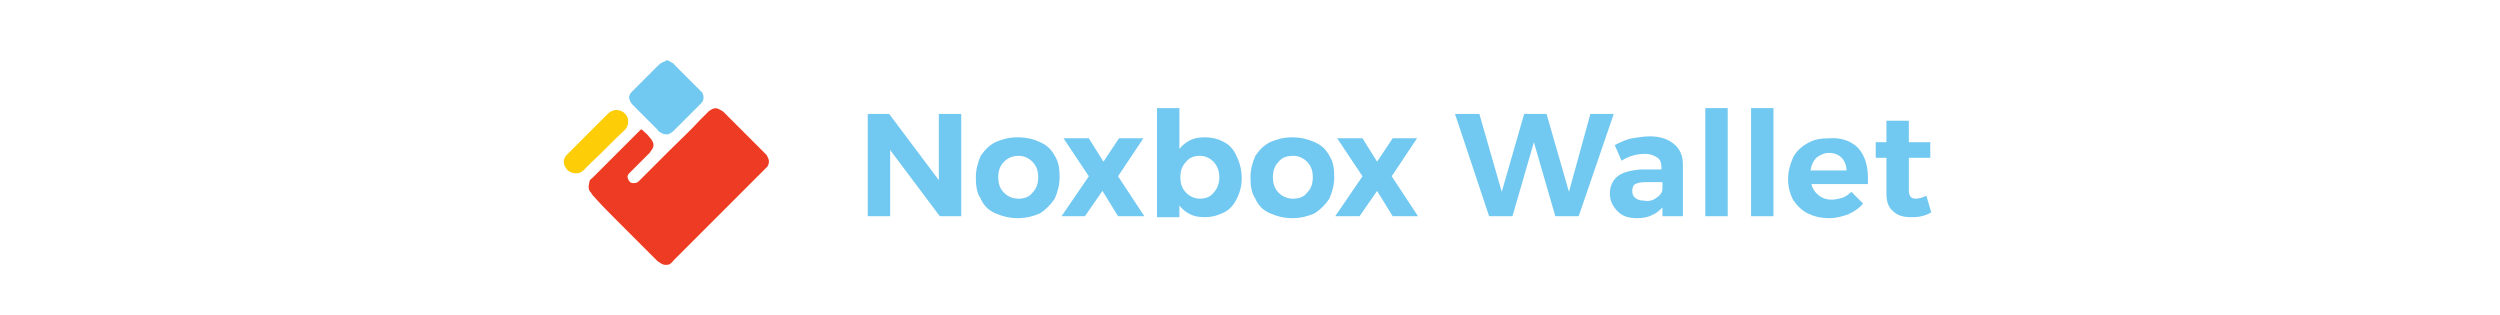
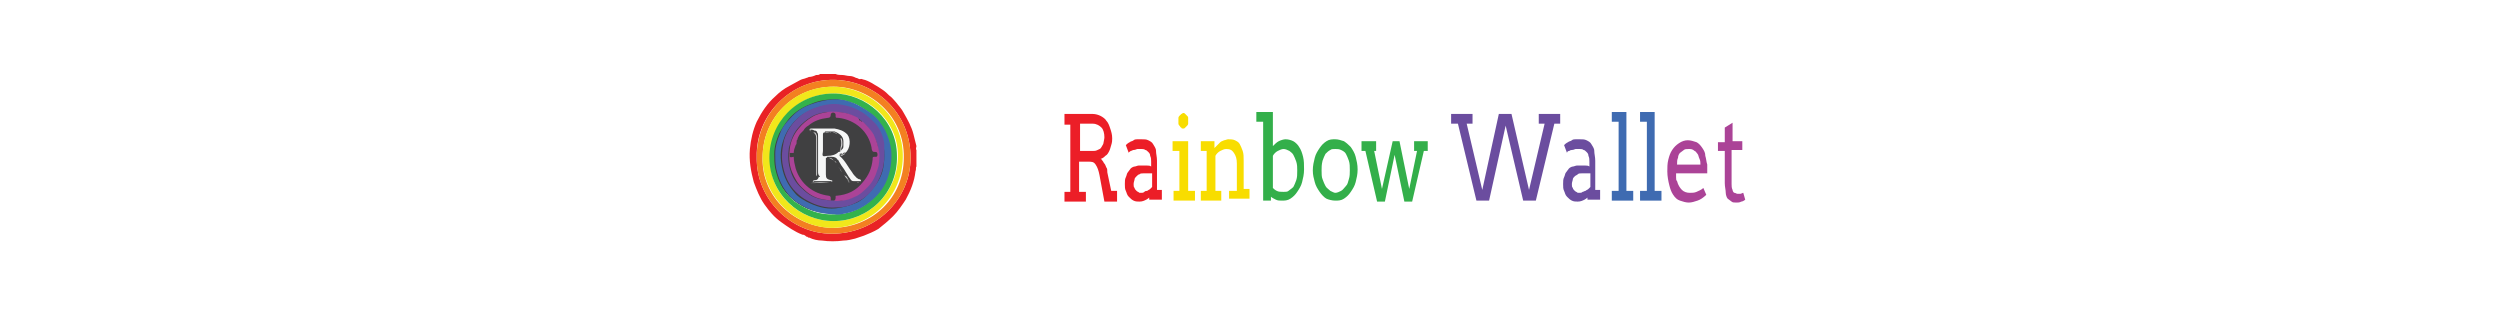
- <svg xmlns="http://www.w3.org/2000/svg" version="1.1" id="Слой_1" shape-rendering="geometricPrecision" text-rendering="geometricPrecision" image-rendering="optimizeQuality" x="0px" y="0px" viewBox="0 0 256.7 32.3" style="enable-background:new 0 0 256.7 32.3;" xml:space="preserve">
+ <svg xmlns="http://www.w3.org/2000/svg" version="1.1" id="Слой_1" text-rendering="geometricPrecision" shape-rendering="geometricPrecision" image-rendering="optimizeQuality" x="0px" y="0px" viewBox="0 0 256.7 32.3" style="enable-background:new 0 0 256.7 32.3;" xml:space="preserve">
  <style type="text/css">
- 	.st0{fill:#71C8F0;}
- 	.st1{fill:#EE3B24;}
- 	.st2{fill:#FDCD08;}
+ 	.st0{fill:#404041;}
+ 	.st1{fill:#E92225;}
+ 	.st2{fill:#F38021;}
+ 	.st3{fill:#F1E71B;}
+ 	.st4{fill:#33B24C;}
+ 	.st5{fill:#3F6BB1;}
+ 	.st6{fill:#6B4D9F;}
+ 	.st7{fill:#AB4397;}
+ 	.st8{fill:#F6F7F7;}
+ 	.st9{fill:#D0CFCF;}
+ 	.st10{fill:#C5C6C5;}
+ 	.st11{fill:#242628;}
+ 	.st12{fill:#EC1E27;}
+ 	.st13{fill:#F8DD00;}
+ 	.st14{fill:#33AF4A;}
</style>
  <g>
-     <path class="st0" d="M68.5,6.2c0.2,0,0.4,0.2,0.6,0.3c0.1,0,0.1,0.1,0.2,0.2c0.4,0.4,0.8,0.8,1.2,1.2c0.4,0.4,0.9,0.9,1.3,1.3   c0.1,0.1,0.2,0.2,0.3,0.3c0.2,0.4,0.2,0.8-0.1,1.1c-0.2,0.2-0.4,0.4-0.6,0.6c-0.3,0.3-0.7,0.7-1,1c-0.4,0.4-0.8,0.8-1.2,1.2   c-0.2,0.2-0.4,0.3-0.6,0.4c-0.2,0-0.4,0-0.6-0.1c-0.2-0.1-0.4-0.2-0.5-0.4c-0.8-0.8-1.7-1.7-2.5-2.5c-0.2-0.2-0.4-0.5-0.4-0.8   c0-0.2,0.1-0.4,0.3-0.6c0.2-0.2,0.4-0.4,0.6-0.6c0.6-0.6,1.3-1.3,1.9-1.9c0.3-0.3,0.5-0.5,0.9-0.6C68.3,6.2,68.4,6.2,68.5,6.2z" />
-     <path class="st1" d="M68.4,27.2c-0.4,0-0.6-0.2-0.9-0.4c-1.4-1.4-2.9-2.9-4.3-4.3c-0.7-0.7-1.5-1.5-2.2-2.3   c-0.1-0.1-0.2-0.2-0.3-0.4c-0.3-0.3-0.3-0.6-0.2-1c0-0.2,0.1-0.4,0.3-0.5c1.5-1.5,3-3,4.5-4.5c0.2-0.2,0.3-0.3,0.5-0.5   c0,0,0.1,0,0.1,0c0.3,0.3,0.6,0.5,0.8,0.8c0.2,0.2,0.4,0.5,0.4,0.8c0,0.3-0.2,0.5-0.4,0.8c-0.7,0.7-1.4,1.4-2.1,2.1   c-0.2,0.2-0.2,0.4-0.1,0.6c0.1,0.2,0.2,0.4,0.5,0.4c0.2,0,0.4,0,0.6-0.2c0.2-0.2,0.5-0.5,0.7-0.7c0.8-0.8,1.6-1.6,2.4-2.4   c1.1-1.1,2.2-2.1,3.2-3.2c0.3-0.3,0.6-0.6,0.9-0.9c0.3-0.2,0.6-0.4,1-0.2c0.2,0.1,0.4,0.2,0.5,0.3c1.4,1.4,2.9,2.9,4.3,4.3   c0.1,0.1,0.2,0.2,0.2,0.3c0.2,0.3,0.2,0.7,0,1c-0.1,0.1-0.2,0.2-0.3,0.3c-1.3,1.3-2.5,2.5-3.8,3.8c-0.4,0.4-0.8,0.8-1.2,1.2   c-1.1,1.1-2.3,2.3-3.4,3.4c-0.3,0.3-0.6,0.6-0.9,0.9C68.9,27.1,68.7,27.2,68.4,27.2z" />
-     <path class="st2" d="M64.5,12.4c0,0.4-0.1,0.7-0.3,0.9c-1.2,1.1-2.3,2.3-3.5,3.4c-0.3,0.3-0.5,0.5-0.8,0.8c-0.4,0.4-1.1,0.4-1.6,0   c-0.5-0.5-0.6-1.2,0-1.7c1.1-1.1,2.3-2.3,3.4-3.4c0.3-0.3,0.5-0.5,0.8-0.8c0.4-0.3,0.8-0.4,1.3-0.2C64.2,11.6,64.5,12,64.5,12.4z" />
+     <circle class="st0" cx="85.2" cy="16" r="5.9" />
+     <path class="st1" d="M82.4,24.1c-0.8-0.3-1.5-0.8-2.2-1.3c-0.7-0.5-1.2-1.1-1.7-1.8c-0.5-0.7-0.8-1.5-1.1-2.3   c-0.3-1.1-0.5-2.2-0.4-3.4c0.1-1,0.3-1.9,0.7-2.8c0.5-1,1.1-1.9,1.9-2.6c0.4-0.4,0.9-0.8,1.5-1.1c0.4-0.2,0.7-0.4,1.1-0.6   c0.2-0.1,0.4-0.1,0.6-0.2c0.1,0,0.2-0.1,0.3-0.1c0.2,0,0.5-0.1,0.7-0.2c0,0,0,0,0.1,0c0.1,0,0.2,0,0.3-0.1c0,0,0,0,0,0   c0.1,0,0.3,0,0.4,0c0,0,0,0,0,0c0.2,0,0.4,0,0.7,0c0.2,0,0.3,0,0.5,0c0.2,0.1,0.5,0.1,0.7,0.1c0.2,0,0.5,0.1,0.7,0.1   c0.3,0,0.5,0.1,0.7,0.2c0.2,0,0.3,0.2,0.5,0.1c0.1,0,0.3,0.1,0.4,0.1c0.3,0.1,0.7,0.3,1,0.5C90,8.8,90.3,9,90.6,9.2   c0.3,0.2,0.5,0.4,0.7,0.6c0.3,0.2,0.5,0.5,0.7,0.7c0.3,0.4,0.6,0.7,0.8,1.1c0.4,0.7,0.8,1.4,1,2.2c0.1,0.4,0.2,0.8,0.3,1.2   c0,0.1-0.1,0.3,0,0.4c0,0.6,0,1.1,0,1.7c-0.1,0.1,0,0.3-0.1,0.5c-0.1,1-0.5,2-1,2.9c-0.4,0.6-0.8,1.2-1.3,1.7   c-0.5,0.5-1,0.9-1.5,1.3c-0.5,0.3-1,0.5-1.5,0.7c-0.3,0.1-0.6,0.2-0.9,0.3c-0.4,0.1-0.8,0.2-1.2,0.2c-0.7,0.1-1.5,0.1-2.2,0   c-0.4,0-0.9-0.1-1.3-0.3c0,0-0.1,0-0.1,0c0,0,0,0,0,0c-0.1-0.1-0.1-0.1-0.2-0.1c0,0,0,0,0,0C82.6,24.1,82.5,24.1,82.4,24.1z    M77.7,16.1c-0.1,4.4,3.6,7.9,7.7,7.9c4.5,0,8.1-3.5,8.1-7.8c0-4.7-3.7-7.9-7.8-8C81.2,8.1,77.6,11.8,77.7,16.1z" />
+     <path class="st2" d="M77.7,16.1c0-4.4,3.5-8,8-7.9c4.1,0.1,7.8,3.3,7.8,8c0,4.3-3.6,7.8-8.1,7.8C81.3,24,77.6,20.5,77.7,16.1z    M78.3,16.2c-0.1,4.1,3.4,7.2,7.3,7.2c4-0.1,7.2-3.1,7.2-7.2c0.1-4.3-3.5-7.3-7.2-7.3C81.5,8.9,78.3,12.1,78.3,16.2z" />
+     <path class="st3" d="M78.3,16.2c0-4.1,3.2-7.3,7.2-7.3c3.7,0,7.3,3,7.2,7.3c-0.1,4-3.2,7.1-7.2,7.2C81.8,23.4,78.3,20.3,78.3,16.2z    M85.6,22.7c3.6,0,6.6-2.9,6.6-6.7c0-3.7-3.2-6.4-6.5-6.4c-3.9,0-6.6,3-6.6,6.6C78.9,19.9,82.1,22.7,85.6,22.7z" />
+     <path class="st4" d="M85.6,22.7c-3.5,0-6.6-2.8-6.6-6.5c0-3.6,2.8-6.6,6.6-6.6c3.3,0,6.5,2.7,6.5,6.4   C92.2,19.9,89.1,22.7,85.6,22.7z M85.7,22c0.3,0,0.7,0,1.1-0.1c1-0.2,1.9-0.7,2.7-1.4c0.7-0.7,1.3-1.5,1.6-2.4   c0.3-0.9,0.4-1.9,0.3-2.8c-0.1-0.7-0.3-1.3-0.6-1.9c-0.4-0.7-0.8-1.3-1.5-1.8c-0.6-0.4-1.2-0.9-2-1.1c-0.5-0.2-1-0.3-1.5-0.3   c-0.9,0-1.7,0.1-2.6,0.5c-0.8,0.3-1.6,0.8-2.2,1.5c-0.4,0.5-0.7,1-1,1.5c-0.3,0.7-0.5,1.4-0.5,2.1c0,0.5,0,1,0.1,1.5   c0.3,1.4,0.9,2.5,2,3.4C82.9,21.6,84.2,22.1,85.7,22z" />
+     <path class="st5" d="M85.7,22c-1.6,0-2.8-0.5-4-1.3c-1.1-0.9-1.7-2-2-3.4c-0.1-0.5-0.1-1-0.1-1.5c0-0.7,0.2-1.4,0.5-2.1   c0.2-0.6,0.6-1.1,1-1.5c0.6-0.7,1.3-1.2,2.2-1.5c0.8-0.3,1.7-0.5,2.6-0.5c0.5,0,1,0.1,1.5,0.3c0.7,0.2,1.4,0.7,2,1.1   c0.7,0.5,1.1,1.1,1.5,1.8c0.3,0.6,0.5,1.3,0.6,1.9c0.1,1,0,1.9-0.3,2.8c-0.3,1-0.9,1.8-1.6,2.4c-0.8,0.7-1.7,1.2-2.7,1.4   C86.4,22,86,22.1,85.7,22z M90.8,16c0-0.3,0-0.7-0.1-1.1c-0.1-0.8-0.5-1.5-0.9-2.1c-0.4-0.5-0.9-1-1.6-1.3   c-0.7-0.4-1.4-0.6-2.2-0.7c-0.9-0.1-1.7,0.1-2.5,0.4c-0.4,0.2-0.9,0.4-1.3,0.7c-0.9,0.7-1.5,1.6-1.8,2.6c-0.3,0.9-0.3,1.8-0.1,2.7   c0.2,1,0.6,1.8,1.3,2.6c0.3,0.4,0.7,0.6,1.2,0.9c1,0.5,1.9,0.8,3,0.7c0.8-0.1,1.5-0.3,2.2-0.6c0.8-0.4,1.4-1.1,1.9-1.8   C90.6,18.1,90.8,17.1,90.8,16z" />
+     <path class="st6" d="M90.8,16c0,1.1-0.3,2-0.8,2.9c-0.5,0.8-1.1,1.4-1.9,1.8c-0.7,0.4-1.4,0.6-2.2,0.6c-1.1,0.1-2.1-0.2-3-0.7   c-0.4-0.2-0.8-0.5-1.2-0.9c-0.7-0.7-1.1-1.6-1.3-2.6c-0.2-0.9-0.1-1.8,0.1-2.7c0.3-1,0.9-1.9,1.8-2.6c0.4-0.3,0.8-0.5,1.3-0.7   c0.8-0.3,1.7-0.5,2.5-0.4c0.8,0.1,1.5,0.3,2.2,0.7c0.6,0.3,1.1,0.8,1.6,1.3c0.5,0.6,0.8,1.3,0.9,2.1C90.8,15.4,90.8,15.7,90.8,16z    M88.1,12.2C88.1,12.2,88.1,12.2,88.1,12.2c-0.5-0.3-0.9-0.5-1.4-0.6c-0.6-0.1-1.2-0.1-1.8-0.1c-0.6,0.1-1.1,0.2-1.6,0.5   c-0.5,0.3-1,0.7-1.4,1.2c-0.5,0.6-0.7,1.3-0.9,2c-0.1,0.8-0.1,1.6,0.2,2.4c0.2,0.7,0.6,1.3,1.2,1.8c0.6,0.6,1.3,1,2.2,1.1   c0.6,0.1,1.1,0.1,1.7,0.1c0.5-0.1,1-0.2,1.4-0.4c0.5-0.3,0.9-0.6,1.3-1c0.5-0.5,0.8-1.1,1-1.8c0.2-0.5,0.2-1,0.2-1.6   c0-0.7-0.2-1.4-0.6-2c-0.3-0.5-0.6-0.9-1.1-1.3c0-0.1,0-0.1-0.1-0.1c0,0,0,0,0,0C88.3,12.3,88.3,12.2,88.1,12.2   C88.1,12.2,88.1,12.2,88.1,12.2z" />
+     <path class="st7" d="M88.4,12.4C88.4,12.4,88.4,12.4,88.4,12.4c0,0.1,0.1,0.1,0.2,0.1c0.4,0.4,0.8,0.8,1.1,1.3   c0.3,0.6,0.5,1.3,0.6,2c0,0.5,0,1.1-0.2,1.6c-0.2,0.7-0.5,1.3-1,1.8c-0.4,0.4-0.8,0.8-1.3,1c-0.4,0.2-0.9,0.4-1.4,0.4   c-0.6,0.1-1.1,0-1.7-0.1c-0.9-0.1-1.6-0.5-2.2-1.1c-0.6-0.5-0.9-1.1-1.2-1.8c-0.3-0.8-0.3-1.6-0.2-2.4c0.1-0.7,0.4-1.4,0.9-2   c0.4-0.5,0.9-0.9,1.4-1.2c0.5-0.3,1-0.4,1.6-0.5c0.6-0.1,1.2,0,1.8,0.1c0.5,0.1,0.9,0.3,1.3,0.5c0,0.1,0,0.1,0.1,0.1c0,0,0,0,0,0   C88.2,12.3,88.2,12.4,88.4,12.4z M81.7,14.9L81.7,14.9L81.7,14.9C81.7,14.9,81.7,14.9,81.7,14.9c-0.1,0.3-0.2,0.5-0.2,0.8   c0,0,0,0,0,0c0,0-0.1,0-0.1,0c-0.1,0-0.1,0-0.2,0c0,0-0.1,0-0.1,0c0,0,0,0,0,0l0,0c0,0,0,0.1,0,0.1c0,0.1,0,0.2,0,0.3   c0.1,0.1,0.3,0,0.4,0c0,0.4,0.1,0.8,0.2,1.2c0.5,1.6,1.8,2.6,3.4,2.8c0.1,0,0.2,0.1,0.2,0.2c0,0.1,0,0.1,0,0.2c0,0.1,0,0.1,0.1,0.1   c0.2,0.1,0.4,0,0.4-0.3c0,0,0-0.1,0-0.1c0-0.1,0-0.1,0.1-0.1c1.1-0.1,2-0.5,2.7-1.4c0.6-0.7,0.9-1.4,1-2.3c0-0.3,0-0.3,0.3-0.3   c0.1,0,0.2,0,0.2-0.2c0-0.1,0-0.3-0.2-0.3c-0.3,0-0.3,0-0.4-0.3c0,0,0-0.1,0-0.1c-0.3-1.7-1.7-2.9-3.4-3.1c-0.3,0-0.3,0-0.3-0.3   c0-0.1,0-0.1-0.1-0.2c-0.2-0.1-0.4,0-0.4,0.2c0,0.2-0.1,0.3-0.3,0.3c-0.8,0.1-1.4,0.3-2,0.8c-0.2,0.1-0.4,0.3-0.5,0.5c0,0,0,0,0,0   l0,0c-0.1,0.1-0.2,0.2-0.3,0.3l0,0c-0.1,0.1-0.2,0.3-0.3,0.5c0,0,0,0,0,0c0,0,0,0,0,0c0,0,0,0.1,0,0.1c-0.1,0.1-0.1,0.1-0.1,0.2   c0,0,0,0,0,0l0,0C81.8,14.7,81.8,14.8,81.7,14.9C81.8,14.9,81.7,14.9,81.7,14.9z" />
+     <path class="st8" d="M83.2,13.5c-0.1-0.2-0.1-0.3,0.1-0.3c0.8,0,1.6,0,2.4,0c0.5,0.1,0.9,0.2,1.3,0.6c0.4,0.5,0.3,1.5-0.2,1.9   c0-0.1-0.1,0-0.2,0c-0.1,0,0,0.1,0,0.1c0,0-0.1,0-0.1,0c-0.1-0.1-0.2,0-0.3,0c0,0.1,0.1,0.1,0.1,0.1c0,0-0.1,0-0.1,0.1   c0.6,0.5,0.9,1.2,1.3,1.7c0.1,0.2,0.3,0.4,0.5,0.6c0.1,0,0.1,0.1,0.2,0.1c0.2,0,0.2,0.1,0.2,0.3c0,0,0,0,0,0c0,0,0,0,0,0   c0-0.1,0-0.1-0.1-0.1c-0.2,0-0.4,0-0.6,0c-0.1,0-0.2,0-0.3-0.1c-0.4-0.5-0.6-1-1-1.5c-0.1-0.2-0.2-0.3-0.3-0.5c0,0,0-0.1-0.1-0.1   c-0.1-0.2-0.3-0.3-0.6-0.3c0,0,0,0,0,0c-0.2,0-0.4,0-0.5,0c0,0.1,0,0.1,0.1,0.1c0.1,0,0.2,0,0.3,0l0,0c0,0,0,0,0,0   c-0.1,0-0.3,0-0.4,0c-0.1,0-0.1,0-0.1,0.1c0,0.3,0,0.6,0,0.9c0,0.1,0,0.2,0,0.2c0,0.1,0,0.1,0,0.2c0,0,0,0.1,0,0.1   c0,0.1,0,0.1,0,0.2c0,0.4,0.1,0.5,0.5,0.6c0.2,0,0.2,0.1,0.1,0.2c0,0,0,0,0,0c0-0.1,0-0.1-0.1-0.1c-0.1,0-0.3,0-0.4,0   c-0.4,0-0.9,0-1.3,0c-0.1,0-0.1,0.1-0.1,0.1c0,0,0,0,0,0c-0.1-0.1,0-0.2,0.2-0.2c0.2,0,0.3-0.1,0.4-0.4c0,0,0,0,0,0   c0,0.1,0.1,0.1,0.1,0C84,18,84,17.8,84,17.6c0-1.2,0-2.4,0-3.6c0-0.2,0-0.3-0.1-0.4c0-0.1-0.1-0.2-0.3-0.2   c-0.1-0.1-0.3-0.1-0.4-0.1C83.2,13.3,83.2,13.4,83.2,13.5C83.3,13.5,83.3,13.5,83.2,13.5z M86.4,15.4c0,0,0.1-0.1,0.1-0.1   c0.1-0.1,0.1-0.2,0.1-0.3c0,0,0,0,0,0c0,0,0-0.1,0-0.1c0-0.1,0-0.3,0-0.4c0-0.5-0.4-0.8-0.9-1c0,0-0.1,0-0.1,0c0,0-0.1,0-0.2,0   c0,0,0,0,0,0c-0.2,0-0.5,0-0.7,0c0,0,0,0,0,0c0,0,0,0.1,0,0.1c0.2,0.1,0.4,0,0.6,0c0,0.1-0.1,0-0.1,0c-0.2,0-0.3,0-0.5,0   c-0.1,0-0.2,0-0.2,0.2c0,0.6,0,1.1,0,1.7c0,0.2-0.1,0.4,0,0.5c0.1,0.1,0.3,0,0.5,0c0.4,0,0.8-0.1,1.1-0.4   C86.3,15.6,86.3,15.5,86.4,15.4z" />
+     <path class="st9" d="M83.8,16.9c0-0.1,0-0.3,0-0.4c0-0.1,0-0.2,0-0.2c0,0,0-0.1,0-0.1c0-0.1,0-0.2,0-0.2c0-0.1,0-0.2,0-0.2   c0-0.1,0-0.1,0-0.2c0-0.5,0-1,0-1.5c0-0.2-0.1-0.4-0.3-0.5c0,0,0.1,0,0.1,0c0,0,0.1,0,0.1,0c0.2,0.2,0.2,0.4,0.2,0.6   c0,1.2,0,2.4,0,3.6c0,0.1,0,0.2-0.1,0.3c0,0,0,0,0,0C83.8,17.7,83.8,17.3,83.8,16.9z" />
+     <path class="st10" d="M85.2,18.7C85.2,18.7,85.2,18.7,85.2,18.7C85.2,18.8,85.2,18.8,85.2,18.7c-0.7,0.1-1.3,0.1-1.9,0.1   c0,0-0.1,0-0.1,0c0,0,0,0,0,0C83.9,18.7,84.5,18.7,85.2,18.7z" />
+     <path class="st9" d="M87.1,18.6c0.1,0.1,0.2,0.1,0.2,0.1c0.2,0,0.5,0,0.7,0c0.1,0.1,0.2,0,0.2,0c0,0,0,0,0,0c0,0-0.1,0-0.1,0   c-0.3,0-0.6,0-1,0C87.2,18.8,87.1,18.7,87.1,18.6z" />
+     <path class="st10" d="M86.7,18c0.1,0,0.1,0.1,0.2,0.1c0.1,0.1,0.1,0.2,0.2,0.3c0,0,0,0,0,0.1C86.9,18.3,86.8,18.2,86.7,18z" />
+     <path class="st9" d="M86.1,17.2c0.1,0,0.3,0.3,0.3,0.5C86.3,17.5,86.3,17.3,86.1,17.2C86.1,17.2,86.1,17.2,86.1,17.2z" />
+     <path class="st9" d="M86.4,16c0,0-0.1,0-0.1-0.1c0.1,0,0.2-0.1,0.3,0C86.5,16,86.4,16,86.4,16z" />
+     <path class="st9" d="M86.6,15.9c0,0-0.1-0.1,0-0.1c0.1,0,0.1-0.1,0.2,0C86.7,15.8,86.7,15.9,86.6,15.9z" />
+     <path class="st9" d="M87,18.5C87,18.5,87,18.4,87,18.5c0.1,0,0.1,0,0.2,0.1C87,18.6,87.1,18.5,87,18.5z" />
+     <path class="st9" d="M86.2,15.5c0.1,0,0.1-0.2,0.1-0.3c0.1-0.3,0.1-0.7,0-1c0,0,0.1,0,0.1,0c0.1,0.2,0.1,0.4,0.1,0.6c0,0,0,0,0,0   c0,0.1,0,0.2-0.1,0.4c0,0.1-0.1,0.1,0,0.2C86.3,15.5,86.3,15.6,86.2,15.5z" />
+     <path class="st9" d="M85.1,16.2c0.2,0,0.4,0.1,0.5,0.3c0,0,0,0,0,0C85.5,16.4,85.3,16.3,85.1,16.2C85.1,16.2,85.1,16.2,85.1,16.2z" />
+     <path class="st10" d="M88.4,18.7c-0.1,0-0.2,0-0.2,0C88.2,18.7,88.3,18.7,88.4,18.7C88.4,18.7,88.4,18.7,88.4,18.7z" />
+     <path class="st11" d="M85.3,16.1C85.3,16.1,85.3,16.1,85.3,16.1C85.3,16.1,85.3,16.1,85.3,16.1z" />
+     <path class="st9" d="M85.7,16.5c0.1,0.1,0.1,0.1,0.2,0.2C85.8,16.7,85.7,16.6,85.7,16.5C85.7,16.5,85.7,16.5,85.7,16.5z" />
+     <path class="st9" d="M85.7,16.5C85.7,16.5,85.7,16.5,85.7,16.5C85.7,16.5,85.7,16.5,85.7,16.5C85.6,16.5,85.6,16.5,85.7,16.5   C85.6,16.5,85.6,16.5,85.7,16.5z" />
+     <path class="st10" d="M86,13.8c-0.2-0.1-0.3-0.2-0.5-0.2C85.7,13.5,85.9,13.7,86,13.8z" />
  </g>
  <g>
-     <path class="st0" d="M96.4,11.7h2.3v10.5h-2.2l-5.1-6.8v6.8h-2.3V11.7h2.2l5.1,6.8V11.7z" />
-     <path class="st0" d="M106.8,14.6c0.7,0.3,1.2,0.8,1.5,1.4c0.4,0.6,0.5,1.3,0.5,2.2c0,0.8-0.2,1.5-0.5,2.2c-0.4,0.6-0.9,1.1-1.5,1.5   c-0.7,0.3-1.4,0.5-2.3,0.5c-0.9,0-1.6-0.2-2.3-0.5c-0.7-0.3-1.2-0.8-1.5-1.5c-0.4-0.6-0.5-1.3-0.5-2.2c0-0.8,0.2-1.5,0.5-2.2   c0.4-0.6,0.9-1.1,1.5-1.4c0.7-0.3,1.4-0.5,2.3-0.5C105.4,14.1,106.2,14.3,106.8,14.6z M103.1,16.6c-0.4,0.4-0.6,0.9-0.6,1.6   c0,0.7,0.2,1.2,0.6,1.6c0.4,0.4,0.9,0.6,1.5,0.6c0.6,0,1.1-0.2,1.4-0.6c0.4-0.4,0.6-0.9,0.6-1.6c0-0.7-0.2-1.2-0.6-1.6   c-0.4-0.4-0.9-0.6-1.4-0.6C104,16,103.5,16.2,103.1,16.6z" />
-     <path class="st0" d="M109.2,14.2h2.6l1.5,2.4l1.6-2.4h2.5l-2.6,3.9l2.7,4.1h-2.7l-1.6-2.6l-1.8,2.6H109l2.8-4.1L109.2,14.2z" />
-     <path class="st0" d="M125.7,14.6c0.6,0.3,1,0.8,1.3,1.5c0.3,0.6,0.5,1.4,0.5,2.2c0,0.8-0.2,1.5-0.5,2.1c-0.3,0.6-0.7,1.1-1.3,1.4   c-0.6,0.3-1.2,0.5-2,0.5c-0.6,0-1.1-0.1-1.5-0.3s-0.8-0.5-1.1-0.9v1.2h-2.3V11.1h2.3v4.2c0.3-0.4,0.7-0.7,1.1-0.9   c0.4-0.2,0.9-0.3,1.5-0.3C124.5,14.1,125.2,14.3,125.7,14.6z M124.6,19.8c0.4-0.4,0.6-1,0.6-1.6c0-0.6-0.2-1.2-0.6-1.6   c-0.4-0.4-0.9-0.6-1.4-0.6c-0.6,0-1.1,0.2-1.4,0.6c-0.4,0.4-0.6,0.9-0.6,1.6c0,0.7,0.2,1.2,0.6,1.6c0.4,0.4,0.9,0.6,1.4,0.6   C123.8,20.4,124.3,20.2,124.6,19.8z" />
-     <path class="st0" d="M135,14.6c0.7,0.3,1.2,0.8,1.5,1.4c0.4,0.6,0.5,1.3,0.5,2.2c0,0.8-0.2,1.5-0.5,2.2c-0.4,0.6-0.9,1.1-1.5,1.5   c-0.7,0.3-1.4,0.5-2.3,0.5c-0.9,0-1.6-0.2-2.3-0.5c-0.7-0.3-1.2-0.8-1.5-1.5c-0.4-0.6-0.5-1.3-0.5-2.2c0-0.8,0.2-1.5,0.5-2.2   c0.4-0.6,0.9-1.1,1.5-1.4c0.7-0.3,1.4-0.5,2.3-0.5C133.6,14.1,134.3,14.3,135,14.6z M131.3,16.6c-0.4,0.4-0.6,0.9-0.6,1.6   c0,0.7,0.2,1.2,0.6,1.6c0.4,0.4,0.9,0.6,1.5,0.6c0.6,0,1.1-0.2,1.4-0.6c0.4-0.4,0.6-0.9,0.6-1.6c0-0.7-0.2-1.2-0.6-1.6   c-0.4-0.4-0.9-0.6-1.4-0.6C132.1,16,131.6,16.2,131.3,16.6z" />
-     <path class="st0" d="M137.3,14.2h2.6l1.5,2.4l1.6-2.4h2.5l-2.6,3.9l2.7,4.1H143l-1.6-2.6l-1.8,2.6h-2.5l2.8-4.1L137.3,14.2z" />
-     <path class="st0" d="M163.3,11.7h2.4l-3.6,10.5h-2.4l-2.2-7.6l-2.2,7.6h-2.4l-3.5-10.5h2.5l2.3,8l2.3-8h2.3l2.3,8L163.3,11.7z" />
-     <path class="st0" d="M170.7,22.2v-0.9c-0.3,0.3-0.6,0.6-1.1,0.8c-0.4,0.2-0.9,0.3-1.5,0.3c-0.9,0-1.5-0.2-2-0.7   c-0.5-0.5-0.8-1.1-0.8-1.8c0-0.8,0.3-1.4,0.8-1.8c0.5-0.4,1.3-0.6,2.3-0.7h2.2v-0.2c0-0.4-0.1-0.8-0.4-1c-0.3-0.2-0.7-0.4-1.3-0.4   c-0.8,0-1.6,0.2-2.4,0.7l-0.7-1.6c0.6-0.3,1.2-0.6,1.8-0.7c0.6-0.1,1.2-0.2,1.8-0.2c1.1,0,1.9,0.3,2.5,0.8c0.6,0.5,0.9,1.2,0.9,2.1   l0,5.3H170.7z M170.1,20.3c0.3-0.2,0.6-0.5,0.6-0.9v-0.7h-1.8c-0.4,0-0.8,0.1-1,0.2c-0.2,0.1-0.3,0.4-0.3,0.7   c0,0.3,0.1,0.6,0.3,0.7c0.2,0.2,0.5,0.3,0.9,0.3C169.3,20.7,169.7,20.6,170.1,20.3z" />
-     <path class="st0" d="M175.1,11.1h2.3v11.1h-2.3V11.1z" />
-     <path class="st0" d="M179.8,11.1h2.3v11.1h-2.3V11.1z" />
-     <path class="st0" d="M190.8,15.2c0.7,0.8,1,1.8,1,3.1c0,0.2,0,0.4,0,0.6H186c0.1,0.5,0.4,0.9,0.8,1.2c0.4,0.3,0.8,0.4,1.3,0.4   c0.4,0,0.7-0.1,1.1-0.2c0.3-0.1,0.7-0.4,0.9-0.6l1.2,1.2c-0.4,0.5-0.9,0.8-1.5,1.1c-0.6,0.2-1.2,0.4-2,0.4c-0.9,0-1.6-0.2-2.2-0.5   c-0.6-0.3-1.1-0.8-1.5-1.4c-0.3-0.6-0.5-1.3-0.5-2.1c0-0.8,0.2-1.5,0.5-2.2c0.3-0.6,0.8-1.1,1.5-1.5s1.4-0.5,2.2-0.5   C189.1,14.1,190.1,14.5,190.8,15.2z M189.6,17.5c0-0.5-0.2-1-0.5-1.3c-0.3-0.3-0.7-0.5-1.3-0.5c-0.5,0-0.9,0.2-1.3,0.5   c-0.3,0.3-0.5,0.7-0.6,1.3H189.6z" />
-     <path class="st0" d="M198.3,21.8c-0.3,0.2-0.6,0.3-1,0.4c-0.4,0.1-0.7,0.1-1.1,0.1c-0.8,0-1.4-0.2-1.8-0.6c-0.5-0.4-0.7-1-0.7-1.8   v-3.7h-1.1v-1.6h1.1v-2.2h2.3v2.2h2.2v1.6H196v3.3c0,0.6,0.2,0.9,0.7,0.9c0.3,0,0.7-0.1,1.1-0.3L198.3,21.8z" />
+     <path class="st12" d="M109.4,11.7h2.8c0.3,0,0.6,0.1,0.8,0.2c0.2,0.1,0.5,0.3,0.6,0.5c0.2,0.2,0.3,0.5,0.4,0.8s0.2,0.6,0.2,1   c0,0.2,0,0.4-0.1,0.7s-0.1,0.4-0.2,0.6s-0.2,0.4-0.4,0.5c-0.1,0.1-0.3,0.3-0.5,0.3c0.1,0,0.1,0.1,0.2,0.2s0.1,0.2,0.2,0.3   c0.1,0.1,0.1,0.2,0.2,0.4c0.1,0.1,0.1,0.3,0.1,0.5l0.4,1.9h0.6l0,1.1h-1.3l-0.5-2.7c-0.1-0.5-0.2-0.8-0.4-1.1s-0.4-0.3-0.8-0.3   h-0.9v3.1h0.7v1h-2.2v-1h0.6v-6.9h-0.6V11.7z M110.9,12.7v2.8h1.3c0.2,0,0.3,0,0.5-0.1s0.3-0.1,0.4-0.3s0.2-0.3,0.2-0.4   s0.1-0.4,0.1-0.6c0-0.4-0.1-0.8-0.3-1s-0.5-0.4-0.9-0.4H110.9z" />
+     <path class="st12" d="M118.3,20c-0.2,0.2-0.4,0.4-0.6,0.5s-0.4,0.2-0.7,0.2c-0.2,0-0.4,0-0.6-0.1c-0.2-0.1-0.3-0.2-0.5-0.4   s-0.2-0.4-0.3-0.6s-0.1-0.4-0.1-0.7c0-0.3,0-0.5,0.1-0.7s0.1-0.4,0.2-0.5s0.2-0.3,0.3-0.4c0.1-0.1,0.3-0.2,0.4-0.2s0.3-0.1,0.4-0.1   c0.1,0,0.3,0,0.4,0c0.2,0,0.4,0,0.5,0s0.3,0,0.4,0.1l0-0.5c0-0.2,0-0.4-0.1-0.6c0-0.2-0.1-0.3-0.2-0.4c-0.1-0.1-0.2-0.2-0.3-0.2   c-0.1-0.1-0.3-0.1-0.4-0.1c-0.1,0-0.3,0-0.4,0c-0.1,0-0.2,0.1-0.4,0.1c-0.1,0-0.2,0.1-0.3,0.1c-0.1,0.1-0.2,0.1-0.2,0.2l-0.3-0.8   c0.1-0.1,0.2-0.2,0.4-0.3c0.1-0.1,0.3-0.1,0.4-0.2s0.3-0.1,0.4-0.1c0.1,0,0.3,0,0.4,0c0.3,0,0.5,0,0.7,0.1s0.4,0.2,0.5,0.4   c0.1,0.2,0.3,0.4,0.3,0.7s0.1,0.6,0.1,1l0,3h0.5v1h-1.3V20z M117.2,19.8c0.1,0,0.2,0,0.3-0.1s0.2-0.1,0.3-0.1   c0.1-0.1,0.2-0.1,0.3-0.2s0.2-0.2,0.2-0.2l0-1.4h-0.9c-0.2,0-0.3,0-0.4,0.1c-0.1,0-0.2,0.1-0.3,0.2c-0.1,0.1-0.2,0.2-0.2,0.3   s-0.1,0.3-0.1,0.5c0,0.2,0,0.3,0.1,0.4c0,0.1,0.1,0.2,0.2,0.3c0.1,0.1,0.2,0.1,0.3,0.2C116.9,19.8,117.1,19.8,117.2,19.8z" />
+     <path class="st13" d="M120.5,14.5h1.5v5.1h0.7v1h-2.2v-1h0.6v-4.1h-0.7V14.5z M121,12.4c0-0.1,0-0.2,0-0.3s0.1-0.2,0.1-0.2   c0.1-0.1,0.1-0.1,0.2-0.2c0.1,0,0.1-0.1,0.2-0.1c0.1,0,0.1,0,0.2,0.1s0.1,0.1,0.2,0.2s0.1,0.1,0.1,0.2c0,0.1,0,0.2,0,0.3   c0,0.1,0,0.2,0,0.3c0,0.1-0.1,0.2-0.1,0.2s-0.1,0.1-0.2,0.2s-0.1,0.1-0.2,0.1c-0.1,0-0.2,0-0.2-0.1c-0.1,0-0.1-0.1-0.2-0.2   c-0.1-0.1-0.1-0.2-0.1-0.2S121,12.5,121,12.4z" />
+     <path class="st13" d="M126.4,19.6h0.6v-2.8c0-0.5-0.1-0.8-0.3-1.1s-0.4-0.4-0.8-0.4c-0.2,0-0.4,0.1-0.6,0.2   c-0.2,0.1-0.4,0.3-0.5,0.5v3.6h0.6v1h-2.1v-1h0.6v-4.1h-0.6v-1h1.4v0.7h0c0.1-0.1,0.2-0.2,0.3-0.3s0.2-0.2,0.3-0.3s0.2-0.1,0.4-0.2   c0.1,0,0.3-0.1,0.4-0.1c0.2,0,0.5,0,0.7,0.1s0.4,0.2,0.5,0.4c0.1,0.2,0.2,0.4,0.3,0.7s0.1,0.6,0.1,1v2.9h0.6v1h-2.1V19.6z" />
+     <path class="st14" d="M129.2,11.5h1.5V15c0.2-0.2,0.4-0.4,0.6-0.5s0.5-0.2,0.7-0.2c0.3,0,0.6,0.1,0.8,0.2s0.5,0.4,0.6,0.6   c0.2,0.3,0.3,0.6,0.4,1c0.1,0.4,0.1,0.8,0.1,1.3c0,0.5-0.1,0.9-0.2,1.3s-0.3,0.7-0.5,1c-0.2,0.3-0.4,0.5-0.7,0.7s-0.6,0.2-0.9,0.2   c-0.2,0-0.4,0-0.6-0.1s-0.4-0.2-0.5-0.3v0.4h-0.8v-8.1h-0.7V11.5z M131.8,15.3c-0.2,0-0.4,0.1-0.6,0.2s-0.4,0.3-0.5,0.5v3.3   c0.1,0.1,0.2,0.2,0.4,0.3s0.4,0.1,0.7,0.1c0.2,0,0.4,0,0.5-0.1s0.3-0.2,0.5-0.4c0.1-0.2,0.2-0.4,0.3-0.7c0.1-0.3,0.1-0.6,0.1-1   c0-0.3,0-0.6-0.1-0.9c-0.1-0.3-0.2-0.5-0.3-0.7c-0.1-0.2-0.3-0.3-0.4-0.4C132.2,15.4,132,15.3,131.8,15.3z" />
+     <path class="st14" d="M134.8,17.5c0-0.5,0.1-0.9,0.2-1.3c0.1-0.4,0.3-0.7,0.5-1s0.4-0.5,0.7-0.7s0.6-0.2,0.9-0.2   c0.3,0,0.6,0.1,0.9,0.2c0.3,0.2,0.5,0.4,0.7,0.6c0.2,0.3,0.4,0.6,0.5,1c0.1,0.4,0.2,0.8,0.2,1.3c0,0.5-0.1,0.9-0.2,1.3   c-0.1,0.4-0.3,0.7-0.5,1c-0.2,0.3-0.4,0.5-0.7,0.7c-0.3,0.2-0.6,0.2-0.9,0.2c-0.3,0-0.7-0.1-0.9-0.2s-0.5-0.4-0.7-0.7   c-0.2-0.3-0.4-0.6-0.5-1S134.8,18,134.8,17.5z M135.7,17.5c0,0.3,0,0.7,0.1,0.9c0.1,0.3,0.2,0.5,0.3,0.7s0.3,0.3,0.5,0.5   c0.2,0.1,0.4,0.2,0.5,0.2c0.2,0,0.4-0.1,0.6-0.2c0.2-0.1,0.3-0.3,0.5-0.5s0.2-0.4,0.3-0.7c0.1-0.3,0.1-0.6,0.1-0.9   c0-0.4,0-0.7-0.1-1c-0.1-0.3-0.2-0.5-0.3-0.7c-0.1-0.2-0.3-0.3-0.5-0.4c-0.2-0.1-0.4-0.1-0.6-0.1c-0.2,0-0.4,0-0.5,0.1   c-0.2,0.1-0.3,0.2-0.5,0.4c-0.1,0.2-0.2,0.4-0.3,0.7C135.7,16.9,135.7,17.2,135.7,17.5z" />
+     <path class="st14" d="M139.9,14.5h1.4v1h-0.2l0.8,3.9l1.1-4.9h0.7l1,4.9l0.8-3.9h-0.3v-1h1.4v1h-0.4l-1.2,5.2h-0.8l-1-4.8l-1,4.8   h-0.8l-1.2-5.2h-0.4V14.5z" />
+     <path class="st6" d="M158,11.7h2.2v1h-0.6l-1.9,7.9h-1.3l-1.8-7.7l-1.7,7.7h-1.3l-1.9-7.9H149v-1h2.2v1h-0.6l1.6,6.8l1.7-7.8h1.3   l1.8,7.8l1.6-6.8H158V11.7z" />
+     <path class="st6" d="M163.3,20c-0.2,0.2-0.4,0.4-0.6,0.5c-0.2,0.1-0.4,0.2-0.7,0.2c-0.2,0-0.4,0-0.6-0.1s-0.3-0.2-0.5-0.4   s-0.2-0.4-0.3-0.6c-0.1-0.2-0.1-0.4-0.1-0.7c0-0.3,0-0.5,0.1-0.7s0.1-0.4,0.2-0.5s0.2-0.3,0.3-0.4c0.1-0.1,0.3-0.2,0.4-0.2   s0.3-0.1,0.4-0.1s0.3,0,0.4,0c0.2,0,0.4,0,0.5,0s0.3,0,0.4,0.1l0-0.5c0-0.2,0-0.4-0.1-0.6c0-0.2-0.1-0.3-0.2-0.4   c-0.1-0.1-0.2-0.2-0.3-0.2c-0.1-0.1-0.3-0.1-0.4-0.1c-0.1,0-0.3,0-0.4,0s-0.2,0.1-0.4,0.1s-0.2,0.1-0.3,0.1s-0.2,0.1-0.2,0.2   l-0.3-0.8c0.1-0.1,0.2-0.2,0.4-0.3c0.1-0.1,0.3-0.1,0.4-0.2c0.1-0.1,0.3-0.1,0.4-0.1s0.3,0,0.4,0c0.3,0,0.5,0,0.7,0.1   s0.4,0.2,0.5,0.4c0.1,0.2,0.3,0.4,0.3,0.7s0.1,0.6,0.1,1l0,3h0.5v1h-1.3V20z M162.2,19.8c0.1,0,0.2,0,0.3-0.1   c0.1,0,0.2-0.1,0.3-0.1c0.1-0.1,0.2-0.1,0.3-0.2s0.2-0.2,0.2-0.2l0-1.4h-0.9c-0.2,0-0.3,0-0.4,0.1s-0.2,0.1-0.3,0.2   c-0.1,0.1-0.2,0.2-0.2,0.3s-0.1,0.3-0.1,0.5c0,0.2,0,0.3,0.1,0.4c0,0.1,0.1,0.2,0.2,0.3c0.1,0.1,0.2,0.1,0.3,0.2   C161.9,19.8,162,19.8,162.2,19.8z" />
+     <path class="st5" d="M165.5,11.5h1.5v8.1h0.7v1h-2.2v-1h0.7v-7.1h-0.7V11.5z" />
+     <path class="st5" d="M168.4,11.5h1.5v8.1h0.7v1h-2.2v-1h0.7v-7.1h-0.7V11.5z" />
+     <path class="st7" d="M172.1,17.7c0,0.2,0,0.3,0,0.5s0,0.3,0.1,0.4c0.1,0.4,0.3,0.7,0.5,0.9s0.5,0.3,0.8,0.3c0.2,0,0.5,0,0.7-0.1   c0.2-0.1,0.5-0.2,0.7-0.4l0.3,0.7c-0.3,0.3-0.6,0.5-0.9,0.6s-0.6,0.2-0.9,0.2c-0.3,0-0.6-0.1-0.9-0.2c-0.3-0.1-0.5-0.3-0.7-0.6   c-0.2-0.3-0.3-0.6-0.4-1c-0.1-0.4-0.2-0.9-0.2-1.4c0-0.4,0-0.8,0.1-1.2c0.1-0.4,0.2-0.7,0.4-1c0.2-0.3,0.4-0.5,0.7-0.7   s0.6-0.3,0.9-0.3c0.3,0,0.6,0.1,0.9,0.2c0.2,0.1,0.4,0.3,0.6,0.6s0.3,0.5,0.3,0.8c0.1,0.3,0.1,0.6,0.2,0.9c0,0.1,0,0.3,0,0.5   s0,0.3,0,0.4H172.1z M173.4,15.3c-0.2,0-0.4,0-0.5,0.1c-0.1,0.1-0.3,0.2-0.4,0.3s-0.2,0.3-0.2,0.5c-0.1,0.2-0.1,0.4-0.1,0.7h2.4   c0-0.2,0-0.4-0.1-0.6s-0.1-0.4-0.2-0.5c-0.1-0.1-0.2-0.3-0.3-0.3C173.8,15.3,173.6,15.3,173.4,15.3z" />
+     <path class="st7" d="M177.8,14.5h1.1v0.9h-1.1l0,3.5c0,0.2,0,0.4,0.1,0.6c0,0.1,0.1,0.3,0.2,0.3s0.2,0.1,0.3,0.1c0.1,0,0.2,0,0.3,0   c0.1,0,0.2-0.1,0.3-0.1l0.2,0.7c-0.1,0.1-0.3,0.2-0.4,0.2c-0.2,0.1-0.3,0.1-0.5,0.1c-0.2,0-0.4,0-0.5-0.1c-0.1-0.1-0.3-0.2-0.4-0.3   s-0.2-0.4-0.2-0.6c0-0.3-0.1-0.6-0.1-1l0-3.3h-0.7v-0.9h0.7v-1.5l0.8-0.5V14.5z" />
  </g>
</svg>
